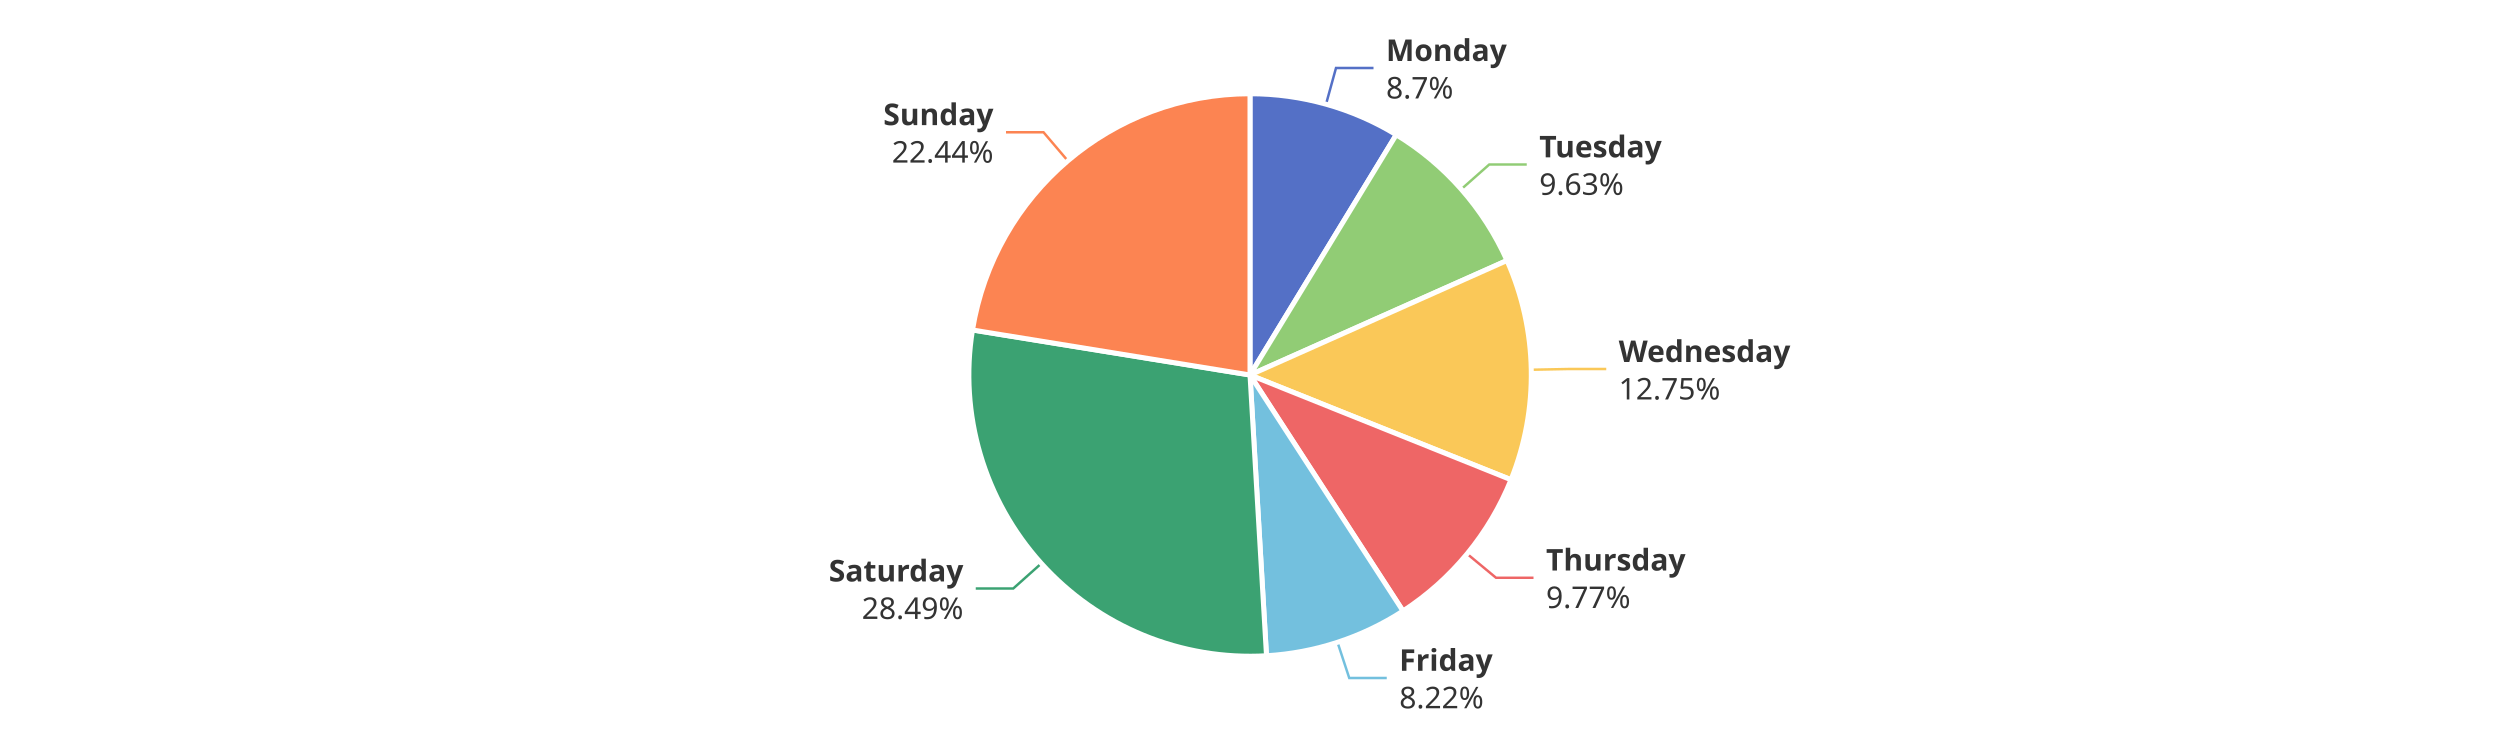
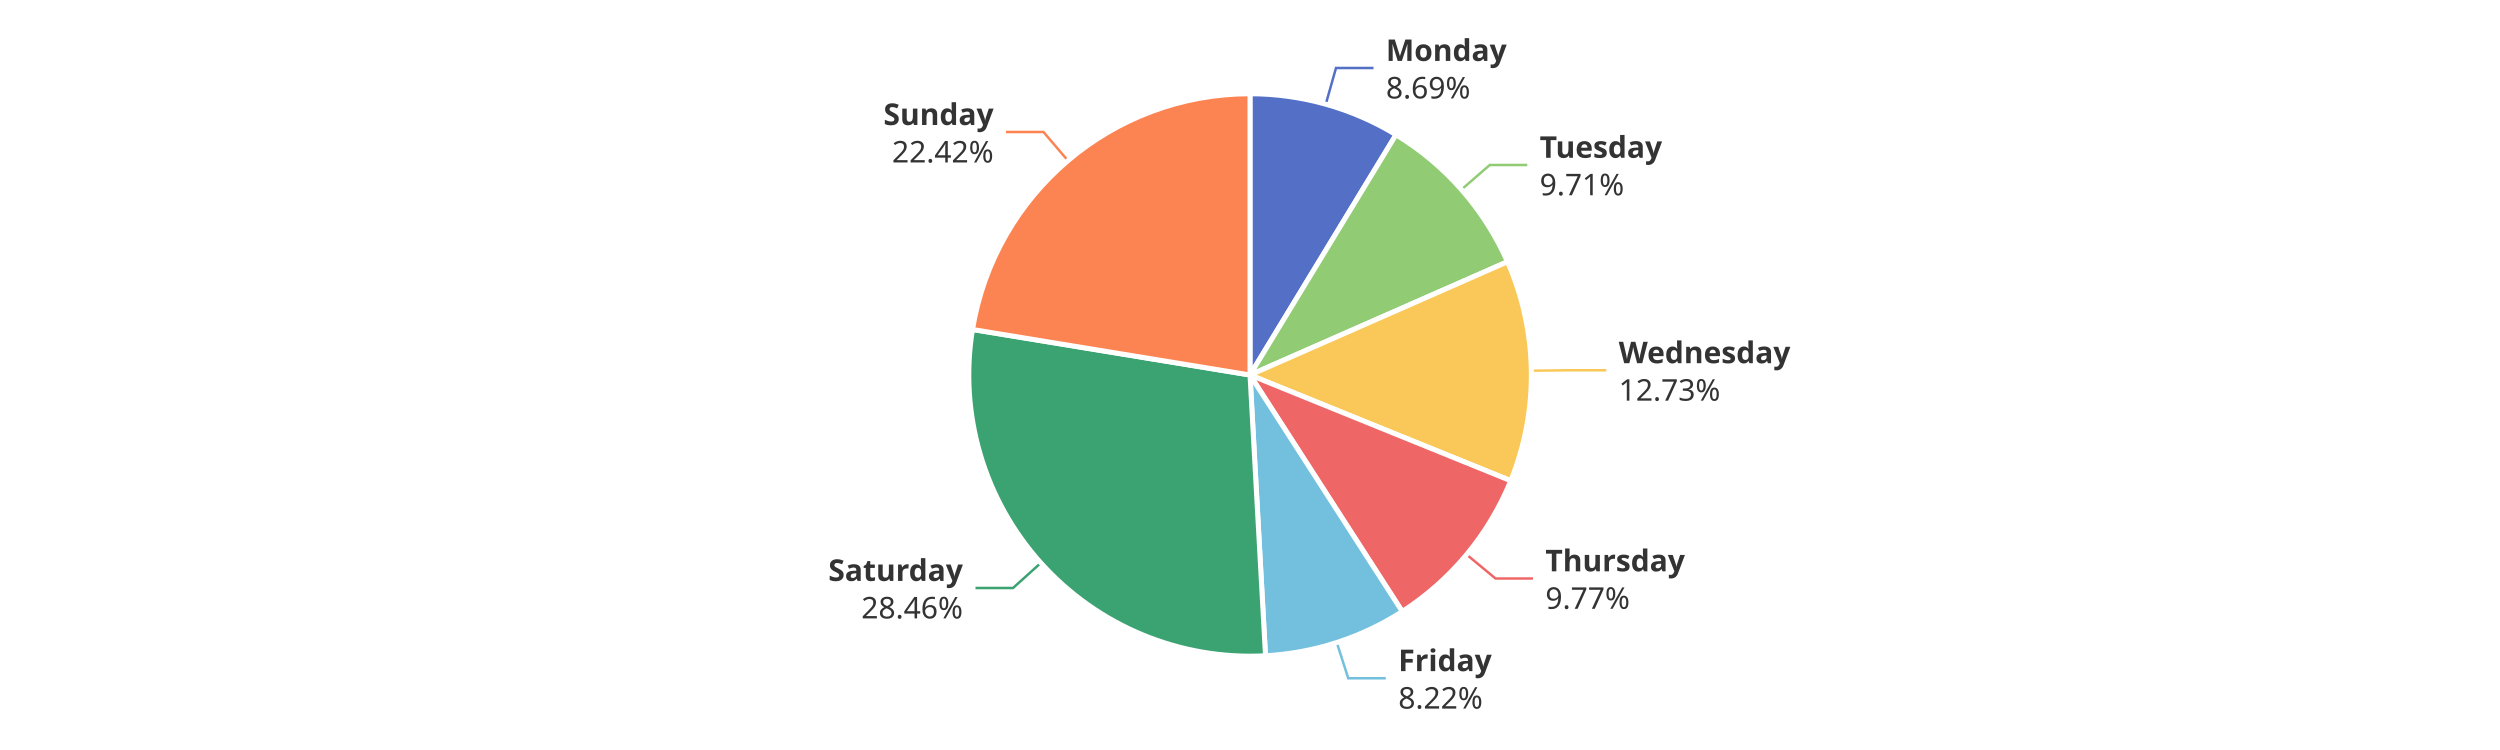
<svg xmlns="http://www.w3.org/2000/svg" width="1000" height="300" version="1.1" baseProfile="full" viewBox="0 0 1000 300">
  <rect width="1000" height="300" x="0" y="0" id="0" fill="#ffffff" />
-   <polyline points="530.4 41.7 534.4 27.2 549.4 27.2" fill="none" stroke="#5470c6" />
-   <polyline points="584.5 75.7 595.7 65.8 610.7 65.8" fill="none" stroke="#91cc75" />
-   <polyline points="612.5 147.9 627.5 147.6 642.5 147.6" fill="none" stroke="#fac858" />
-   <polyline points="586.8 221.5 598.4 231.1 613.4 231.1" fill="none" stroke="#ee6666" />
-   <polyline points="535 256.9 539.7 271.2 554.7 271.2" fill="none" stroke="#73c0de" />
-   <polyline points="416.5 225.4 405.3 235.4 390.3 235.4" fill="none" stroke="#3ba272" />
-   <polyline points="427.1 64.3 417.4 52.9 402.4 52.9" fill="none" stroke="#fc8452" />
-   <path d="M500 37.5A112.5 112.5 0 0 1 558.5 53.9L500 150Z" fill="#5470c6" stroke="#fff" stroke-width="2" stroke-linejoin="round" />
-   <path d="M558.5 53.9A112.5 112.5 0 0 1 602.8 104.2L500 150Z" fill="#91cc75" stroke="#fff" stroke-width="2" stroke-linejoin="round" />
-   <path d="M602.8 104.2A112.5 112.5 0 0 1 604.4 191.9L500 150Z" fill="#fac858" stroke="#fff" stroke-width="2" stroke-linejoin="round" />
-   <path d="M604.4 191.9A112.5 112.5 0 0 1 561.2 244.4L500 150Z" fill="#ee6666" stroke="#fff" stroke-width="2" stroke-linejoin="round" />
-   <path d="M561.2 244.4A112.5 112.5 0 0 1 506.6 262.3L500 150Z" fill="#73c0de" stroke="#fff" stroke-width="2" stroke-linejoin="round" />
-   <path d="M506.6 262.3A112.5 112.5 0 0 1 389 132L500 150Z" fill="#3ba272" stroke="#fff" stroke-width="2" stroke-linejoin="round" />
-   <path d="M389 132A112.5 112.5 0 0 1 500 37.5L500 150Z" fill="#fc8452" stroke="#fff" stroke-width="2" stroke-linejoin="round" />
-   <path d="M0 -15l42.8 0l0 30l-42.8 0Z" transform="translate(554.4159 27.2327)" fill="none" />
-   <text dominant-baseline="central" text-anchor="start" style="font-size:12px;font-family:sans-serif;font-weight:bold;" y="-7.5" transform="translate(554.4159 27.2327)" fill="#333" stroke="rgb(255,255,255)" stroke-width="2" paint-order="stroke" stroke-miterlimit="2">Monday</text>
-   <text dominant-baseline="central" text-anchor="start" style="font-size:12px;font-family:sans-serif;" y="7.5" transform="translate(554.4159 27.2327)" fill="#333" stroke="rgb(255,255,255)" stroke-width="2" paint-order="stroke" stroke-miterlimit="2">8.7%</text>
-   <path d="M0 -15l46.2 0l0 30l-46.2 0Z" transform="translate(615.7186 65.7729)" fill="none" />
-   <text dominant-baseline="central" text-anchor="start" style="font-size:12px;font-family:sans-serif;font-weight:bold;" y="-7.5" transform="translate(615.7186 65.7729)" fill="#333" stroke="rgb(255,255,255)" stroke-width="2" paint-order="stroke" stroke-miterlimit="2">Tuesday</text>
-   <text dominant-baseline="central" text-anchor="start" style="font-size:12px;font-family:sans-serif;" y="7.5" transform="translate(615.7186 65.7729)" fill="#333" stroke="rgb(255,255,255)" stroke-width="2" paint-order="stroke" stroke-miterlimit="2">9.63%</text>
-   <path d="M0 -15l63.6 0l0 30l-63.6 0Z" transform="translate(647.4781 147.6369)" fill="none" />
-   <text dominant-baseline="central" text-anchor="start" style="font-size:12px;font-family:sans-serif;font-weight:bold;" y="-7.5" transform="translate(647.4781 147.6369)" fill="#333" stroke="rgb(255,255,255)" stroke-width="2" paint-order="stroke" stroke-miterlimit="2">Wednesday</text>
-   <text dominant-baseline="central" text-anchor="start" style="font-size:12px;font-family:sans-serif;" y="7.5" transform="translate(647.4781 147.6369)" fill="#333" stroke="rgb(255,255,255)" stroke-width="2" paint-order="stroke" stroke-miterlimit="2">12.75%</text>
-   <path d="M0 -15l50.2 0l0 30l-50.2 0Z" transform="translate(618.4189 231.0553)" fill="none" />
-   <text dominant-baseline="central" text-anchor="start" style="font-size:12px;font-family:sans-serif;font-weight:bold;" y="-7.5" transform="translate(618.4189 231.0553)" fill="#333" stroke="rgb(255,255,255)" stroke-width="2" paint-order="stroke" stroke-miterlimit="2">Thursday</text>
-   <text dominant-baseline="central" text-anchor="start" style="font-size:12px;font-family:sans-serif;" y="7.5" transform="translate(618.4189 231.0553)" fill="#333" stroke="rgb(255,255,255)" stroke-width="2" paint-order="stroke" stroke-miterlimit="2">9.77%</text>
-   <path d="M0 -15l34.2 0l0 30l-34.2 0Z" transform="translate(559.7043 271.1603)" fill="none" />
-   <text dominant-baseline="central" text-anchor="start" style="font-size:12px;font-family:sans-serif;font-weight:bold;" y="-7.5" transform="translate(559.7043 271.1603)" fill="#333" stroke="rgb(255,255,255)" stroke-width="2" paint-order="stroke" stroke-miterlimit="2">Friday</text>
-   <text dominant-baseline="central" text-anchor="start" style="font-size:12px;font-family:sans-serif;" y="7.5" transform="translate(559.7043 271.1603)" fill="#333" stroke="rgb(255,255,255)" stroke-width="2" paint-order="stroke" stroke-miterlimit="2">8.22%</text>
-   <path d="M-48.2 -15l48.2 0l0 30l-48.2 0Z" transform="translate(385.3474 235.4232)" fill="none" />
-   <text dominant-baseline="central" text-anchor="end" style="font-size:12px;font-family:sans-serif;font-weight:bold;" y="-7.5" transform="translate(385.3474 235.4232)" fill="#333" stroke="rgb(255,255,255)" stroke-width="2" paint-order="stroke" stroke-miterlimit="2">Saturday</text>
-   <text dominant-baseline="central" text-anchor="end" style="font-size:12px;font-family:sans-serif;" y="7.5" transform="translate(385.3474 235.4232)" fill="#333" stroke="rgb(255,255,255)" stroke-width="2" paint-order="stroke" stroke-miterlimit="2">28.49%</text>
-   <path d="M-40.9 -15l40.9 0l0 30l-40.9 0Z" transform="translate(397.3783 52.8923)" fill="none" />
-   <text dominant-baseline="central" text-anchor="end" style="font-size:12px;font-family:sans-serif;font-weight:bold;" y="-7.5" transform="translate(397.3783 52.8923)" fill="#333" stroke="rgb(255,255,255)" stroke-width="2" paint-order="stroke" stroke-miterlimit="2">Sunday</text>
-   <text dominant-baseline="central" text-anchor="end" style="font-size:12px;font-family:sans-serif;" y="7.5" transform="translate(397.3783 52.8923)" fill="#333" stroke="rgb(255,255,255)" stroke-width="2" paint-order="stroke" stroke-miterlimit="2">22.44%</text>
+   <polyline points="530.3 41.7 534.4 27.2 549.4 27.2" fill="none" stroke="#5470c6" />
+   <polyline points="584.6 75.8 595.9 66 610.9 66" fill="none" stroke="#91cc75" />
+   <polyline points="612.5 148.3 627.5 148.1 642.5 148.1" fill="none" stroke="#fac858" />
+   <polyline points="586.6 221.8 598.2 231.4 613.2 231.4" fill="none" stroke="#ee6666" />
+   <polyline points="534.7 257 539.3 271.3 554.3 271.3" fill="none" stroke="#73c0de" />
+   <polyline points="416.3 225.2 405.2 235.2 390.2 235.2" fill="none" stroke="#3ba272" />
+   <polyline points="427.2 64.3 417.4 52.8 402.4 52.8" fill="none" stroke="#fc8452" />
+   <path d="M500 37.5A112.5 112.5 0 0 1 558.4 53.9L500 150Z" fill="#5470c6" stroke="#fff" stroke-width="2" stroke-linejoin="round" />
+   <path d="M558.4 53.9A112.5 112.5 0 0 1 603 104.7L500 150Z" fill="#91cc75" stroke="#fff" stroke-width="2" stroke-linejoin="round" />
+   <path d="M603 104.7A112.5 112.5 0 0 1 604.3 192.3L500 150Z" fill="#fac858" stroke="#fff" stroke-width="2" stroke-linejoin="round" />
+   <path d="M604.3 192.3A112.5 112.5 0 0 1 560.9 244.6L500 150Z" fill="#ee6666" stroke="#fff" stroke-width="2" stroke-linejoin="round" />
+   <path d="M560.9 244.6A112.5 112.5 0 0 1 506.2 262.3L500 150Z" fill="#73c0de" stroke="#fff" stroke-width="2" stroke-linejoin="round" />
+   <path d="M506.2 262.3A112.5 112.5 0 0 1 389 131.8L500 150Z" fill="#3ba272" stroke="#fff" stroke-width="2" stroke-linejoin="round" />
+   <path d="M389 131.8A112.5 112.5 0 0 1 500 37.5L500 150Z" fill="#fc8452" stroke="#fff" stroke-width="2" stroke-linejoin="round" />
+   <path d="M0 -15l42.8 0l0 30l-42.8 0Z" transform="translate(554.3773 27.2219)" fill="none" />
+   <text dominant-baseline="central" text-anchor="start" style="font-size:12px;font-family:sans-serif;font-weight:bold;" y="-7.5" transform="translate(554.3773 27.2219)" fill="#333" stroke="rgb(255,255,255)" stroke-width="2" paint-order="stroke" stroke-miterlimit="2">Monday</text>
+   <text dominant-baseline="central" text-anchor="start" style="font-size:12px;font-family:sans-serif;" y="7.5" transform="translate(554.3773 27.2219)" fill="#333" stroke="rgb(255,255,255)" stroke-width="2" paint-order="stroke" stroke-miterlimit="2">8.69%</text>
+   <path d="M0 -15l46.2 0l0 30l-46.2 0Z" transform="translate(615.8772 65.9535)" fill="none" />
+   <text dominant-baseline="central" text-anchor="start" style="font-size:12px;font-family:sans-serif;font-weight:bold;" y="-7.5" transform="translate(615.8772 65.9535)" fill="#333" stroke="rgb(255,255,255)" stroke-width="2" paint-order="stroke" stroke-miterlimit="2">Tuesday</text>
+   <text dominant-baseline="central" text-anchor="start" style="font-size:12px;font-family:sans-serif;" y="7.5" transform="translate(615.8772 65.9535)" fill="#333" stroke="rgb(255,255,255)" stroke-width="2" paint-order="stroke" stroke-miterlimit="2">9.71%</text>
+   <path d="M0 -15l63.6 0l0 30l-63.6 0Z" transform="translate(647.4861 148.1175)" fill="none" />
+   <text dominant-baseline="central" text-anchor="start" style="font-size:12px;font-family:sans-serif;font-weight:bold;" y="-7.5" transform="translate(647.4861 148.1175)" fill="#333" stroke="rgb(255,255,255)" stroke-width="2" paint-order="stroke" stroke-miterlimit="2">Wednesday</text>
+   <text dominant-baseline="central" text-anchor="start" style="font-size:12px;font-family:sans-serif;" y="7.5" transform="translate(647.4861 148.1175)" fill="#333" stroke="rgb(255,255,255)" stroke-width="2" paint-order="stroke" stroke-miterlimit="2">12.73%</text>
+   <path d="M0 -15l50.2 0l0 30l-50.2 0Z" transform="translate(618.1638 231.3641)" fill="none" />
+   <text dominant-baseline="central" text-anchor="start" style="font-size:12px;font-family:sans-serif;font-weight:bold;" y="-7.5" transform="translate(618.1638 231.3641)" fill="#333" stroke="rgb(255,255,255)" stroke-width="2" paint-order="stroke" stroke-miterlimit="2">Thursday</text>
+   <text dominant-baseline="central" text-anchor="start" style="font-size:12px;font-family:sans-serif;" y="7.5" transform="translate(618.1638 231.3641)" fill="#333" stroke="rgb(255,255,255)" stroke-width="2" paint-order="stroke" stroke-miterlimit="2">9.77%</text>
+   <path d="M0 -15l34.2 0l0 30l-34.2 0Z" transform="translate(559.3235 271.2844)" fill="none" />
+   <text dominant-baseline="central" text-anchor="start" style="font-size:12px;font-family:sans-serif;font-weight:bold;" y="-7.5" transform="translate(559.3235 271.2844)" fill="#333" stroke="rgb(255,255,255)" stroke-width="2" paint-order="stroke" stroke-miterlimit="2">Friday</text>
+   <text dominant-baseline="central" text-anchor="start" style="font-size:12px;font-family:sans-serif;" y="7.5" transform="translate(559.3235 271.2844)" fill="#333" stroke="rgb(255,255,255)" stroke-width="2" paint-order="stroke" stroke-miterlimit="2">8.22%</text>
+   <path d="M-48.2 -15l48.2 0l0 30l-48.2 0Z" transform="translate(385.1597 235.2149)" fill="none" />
+   <text dominant-baseline="central" text-anchor="end" style="font-size:12px;font-family:sans-serif;font-weight:bold;" y="-7.5" transform="translate(385.1597 235.2149)" fill="#333" stroke="rgb(255,255,255)" stroke-width="2" paint-order="stroke" stroke-miterlimit="2">Saturday</text>
+   <text dominant-baseline="central" text-anchor="end" style="font-size:12px;font-family:sans-serif;" y="7.5" transform="translate(385.1597 235.2149)" fill="#333" stroke="rgb(255,255,255)" stroke-width="2" paint-order="stroke" stroke-miterlimit="2">28.46%</text>
+   <path d="M-40.9 -15l40.9 0l0 30l-40.9 0Z" transform="translate(397.4393 52.8404)" fill="none" />
+   <text dominant-baseline="central" text-anchor="end" style="font-size:12px;font-family:sans-serif;font-weight:bold;" y="-7.5" transform="translate(397.4393 52.8404)" fill="#333" stroke="rgb(255,255,255)" stroke-width="2" paint-order="stroke" stroke-miterlimit="2">Sunday</text>
+   <text dominant-baseline="central" text-anchor="end" style="font-size:12px;font-family:sans-serif;" y="7.5" transform="translate(397.4393 52.8404)" fill="#333" stroke="rgb(255,255,255)" stroke-width="2" paint-order="stroke" stroke-miterlimit="2">22.42%</text>
</svg>
